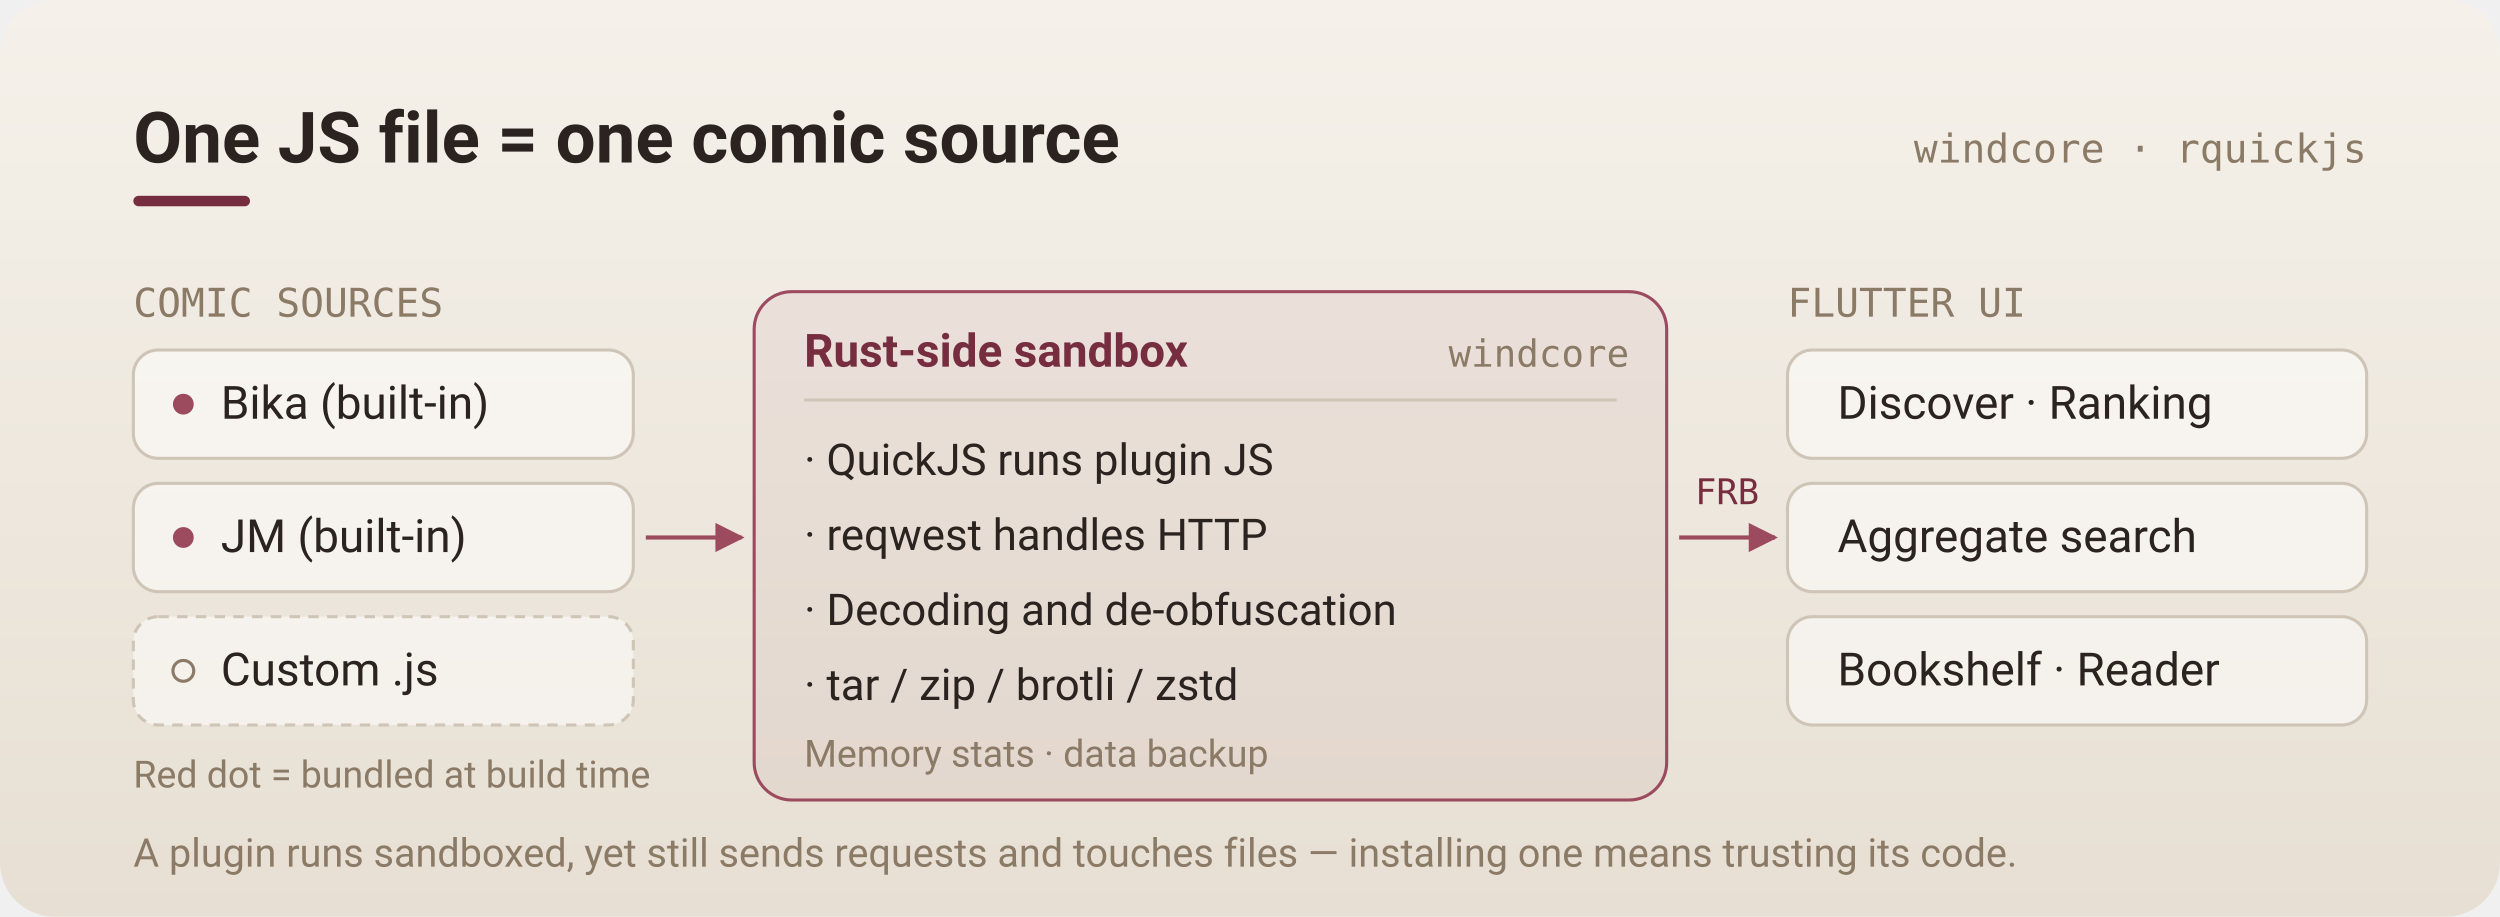
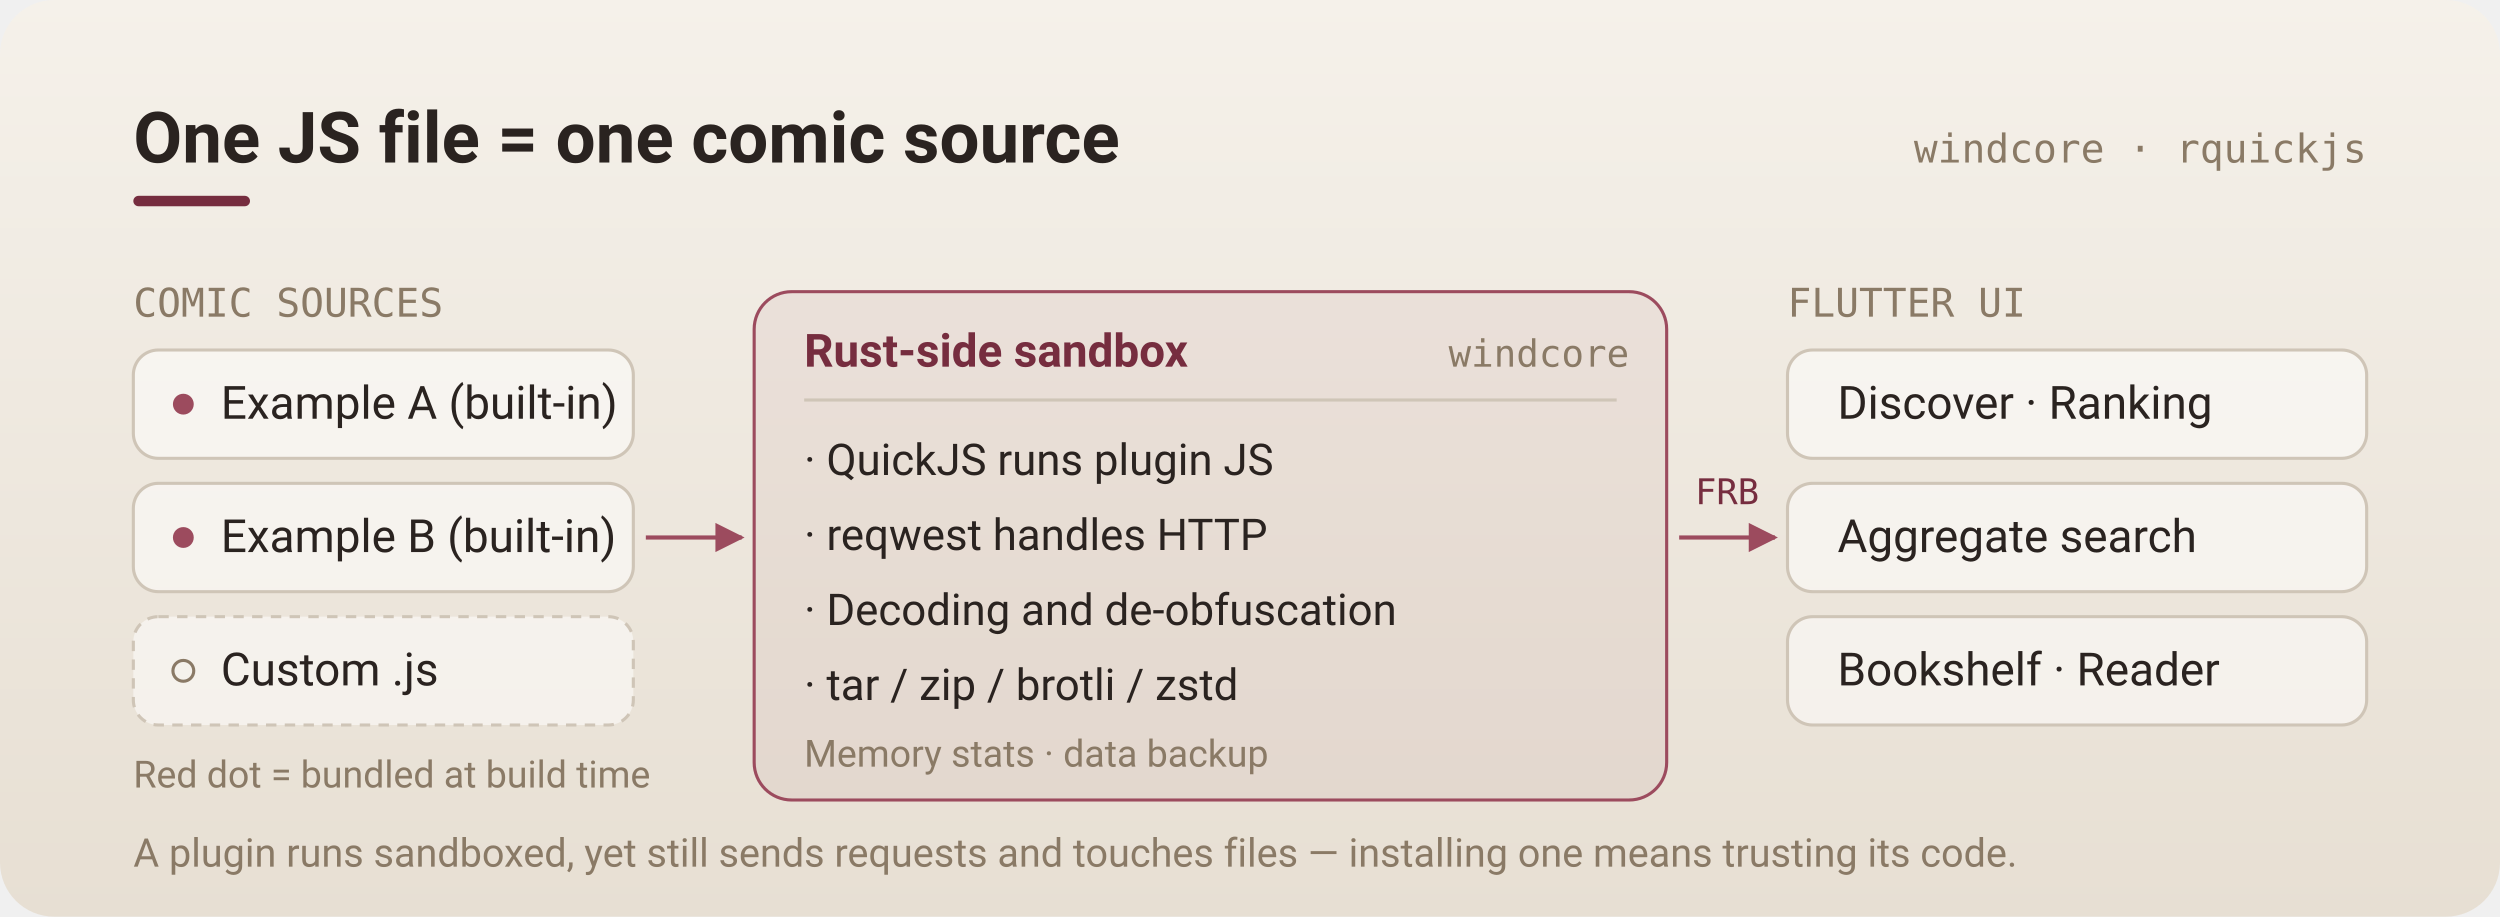
<svg xmlns="http://www.w3.org/2000/svg" width="1200" height="440" viewBox="0 0 1200 440" role="img" aria-labelledby="title desc">
  <defs>
    <linearGradient id="paper" x1="0" y1="0" x2="0" y2="1">
      <stop offset="0" stop-color="#F5F1EA" />
      <stop offset="1" stop-color="#E7DFD3" />
    </linearGradient>
    <marker id="arrow" viewBox="0 0 10 10" refX="9" refY="5" markerWidth="7" markerHeight="7" orient="auto-start-reverse">
      <path d="M 0 0 L 10 5 L 0 10 z" fill="#9C4B5E" />
    </marker>
  </defs>
  <rect width="1200" height="440" rx="26" fill="url(#paper)" />
  <g font-family="-apple-system, BlinkMacSystemFont, 'Segoe UI', Roboto, sans-serif">
    <text x="64" y="78" font-size="34" font-weight="700" fill="#2A2320">One JS file = one comic source</text>
    <text x="1136" y="78" font-size="19" text-anchor="end" fill="#8A7A66" font-family="ui-monospace, SFMono-Regular, Menlo, Consolas, monospace">windcore · rquickjs</text>
    <rect x="64" y="94" width="56" height="5" rx="2.5" fill="#762D3F" />
    <g id="sources">
      <text x="64" y="152" font-size="19" fill="#8A7A66" font-family="ui-monospace, SFMono-Regular, Menlo, Consolas, monospace">COMIC SOURCES</text>
      <g>
        <rect x="64" y="168" width="240" height="52" rx="12" fill="#FFFFFF" fill-opacity="0.5" stroke="#CFC5B7" stroke-width="1.5" />
        <circle cx="88" cy="194" r="5" fill="#9C4B5E" />
-         <text x="106" y="201" font-size="22" fill="#2A2320">Bika (built-in)</text>
+         <text x="106" y="201" font-size="22" fill="#2A2320">Example A (built-in)</text>
      </g>
      <g>
        <rect x="64" y="232" width="240" height="52" rx="12" fill="#FFFFFF" fill-opacity="0.5" stroke="#CFC5B7" stroke-width="1.5" />
        <circle cx="88" cy="258" r="5" fill="#9C4B5E" />
-         <text x="106" y="265" font-size="22" fill="#2A2320">JM (built-in)</text>
+         <text x="106" y="265" font-size="22" fill="#2A2320">Example B (built-in)</text>
      </g>
      <g>
        <rect x="64" y="296" width="240" height="52" rx="12" fill="#FFFFFF" fill-opacity="0.5" stroke="#CFC5B7" stroke-width="1.5" stroke-dasharray="5 4" />
        <circle cx="88" cy="322" r="5" fill="none" stroke="#8A7A66" stroke-width="1.5" />
        <text x="106" y="329" font-size="22" fill="#2A2320">Custom .js</text>
      </g>
      <text x="64" y="378" font-size="18" fill="#8A7A66">Red dot = bundled at build time</text>
    </g>
    <line x1="310" y1="258" x2="356" y2="258" stroke="#9C4B5E" stroke-width="2" marker-end="url(#arrow)" />
    <g id="runtime">
      <rect x="362" y="140" width="438" height="244" rx="18" fill="#9C4B5E" fill-opacity="0.07" stroke="#9C4B5E" stroke-width="1.5" />
      <text x="386" y="176" font-size="22" font-weight="600" fill="#762D3F">Rust-side sandbox</text>
      <text x="782" y="176" font-size="18" text-anchor="end" fill="#8A7A66" font-family="ui-monospace, SFMono-Regular, Menlo, Consolas, monospace">windcore</text>
      <line x1="386" y1="192" x2="776" y2="192" stroke="#CFC5B7" stroke-width="1.5" />
      <g font-size="21" fill="#2A2320">
        <text x="386" y="228">· QuickJS runs plugin JS</text>
        <text x="386" y="264">· reqwest handles HTTP</text>
        <text x="386" y="300">· Decoding and de-obfuscation</text>
        <text x="386" y="336">· tar / zip / brotli / zstd</text>
      </g>
      <text x="386" y="368" font-size="18" fill="#8A7A66">Memory stats · data backup</text>
    </g>
    <line x1="806" y1="258" x2="852" y2="258" stroke="#9C4B5E" stroke-width="2" marker-end="url(#arrow)" />
    <text x="829" y="242" font-size="17" text-anchor="middle" fill="#762D3F" font-family="ui-monospace, SFMono-Regular, Menlo, Consolas, monospace">FRB</text>
    <g id="ui">
      <text x="858" y="152" font-size="19" fill="#8A7A66" font-family="ui-monospace, SFMono-Regular, Menlo, Consolas, monospace">FLUTTER UI</text>
      <g>
        <rect x="858" y="168" width="278" height="52" rx="12" fill="#FFFFFF" fill-opacity="0.5" stroke="#CFC5B7" stroke-width="1.5" />
        <text x="882" y="201" font-size="22" fill="#2A2320">Discover · Ranking</text>
      </g>
      <g>
        <rect x="858" y="232" width="278" height="52" rx="12" fill="#FFFFFF" fill-opacity="0.5" stroke="#CFC5B7" stroke-width="1.5" />
        <text x="882" y="265" font-size="22" fill="#2A2320">Aggregate search</text>
      </g>
      <g>
        <rect x="858" y="296" width="278" height="52" rx="12" fill="#FFFFFF" fill-opacity="0.5" stroke="#CFC5B7" stroke-width="1.5" />
        <text x="882" y="329" font-size="22" fill="#2A2320">Bookshelf · Reader</text>
      </g>
    </g>
  </g>
  <text x="64" y="416" font-size="19" fill="#8A7A66" font-family="-apple-system, BlinkMacSystemFont, 'Segoe UI', Roboto, sans-serif">A plugin runs sandboxed, yet still sends requests and touches files — installing one means trusting its code.</text>
</svg>
